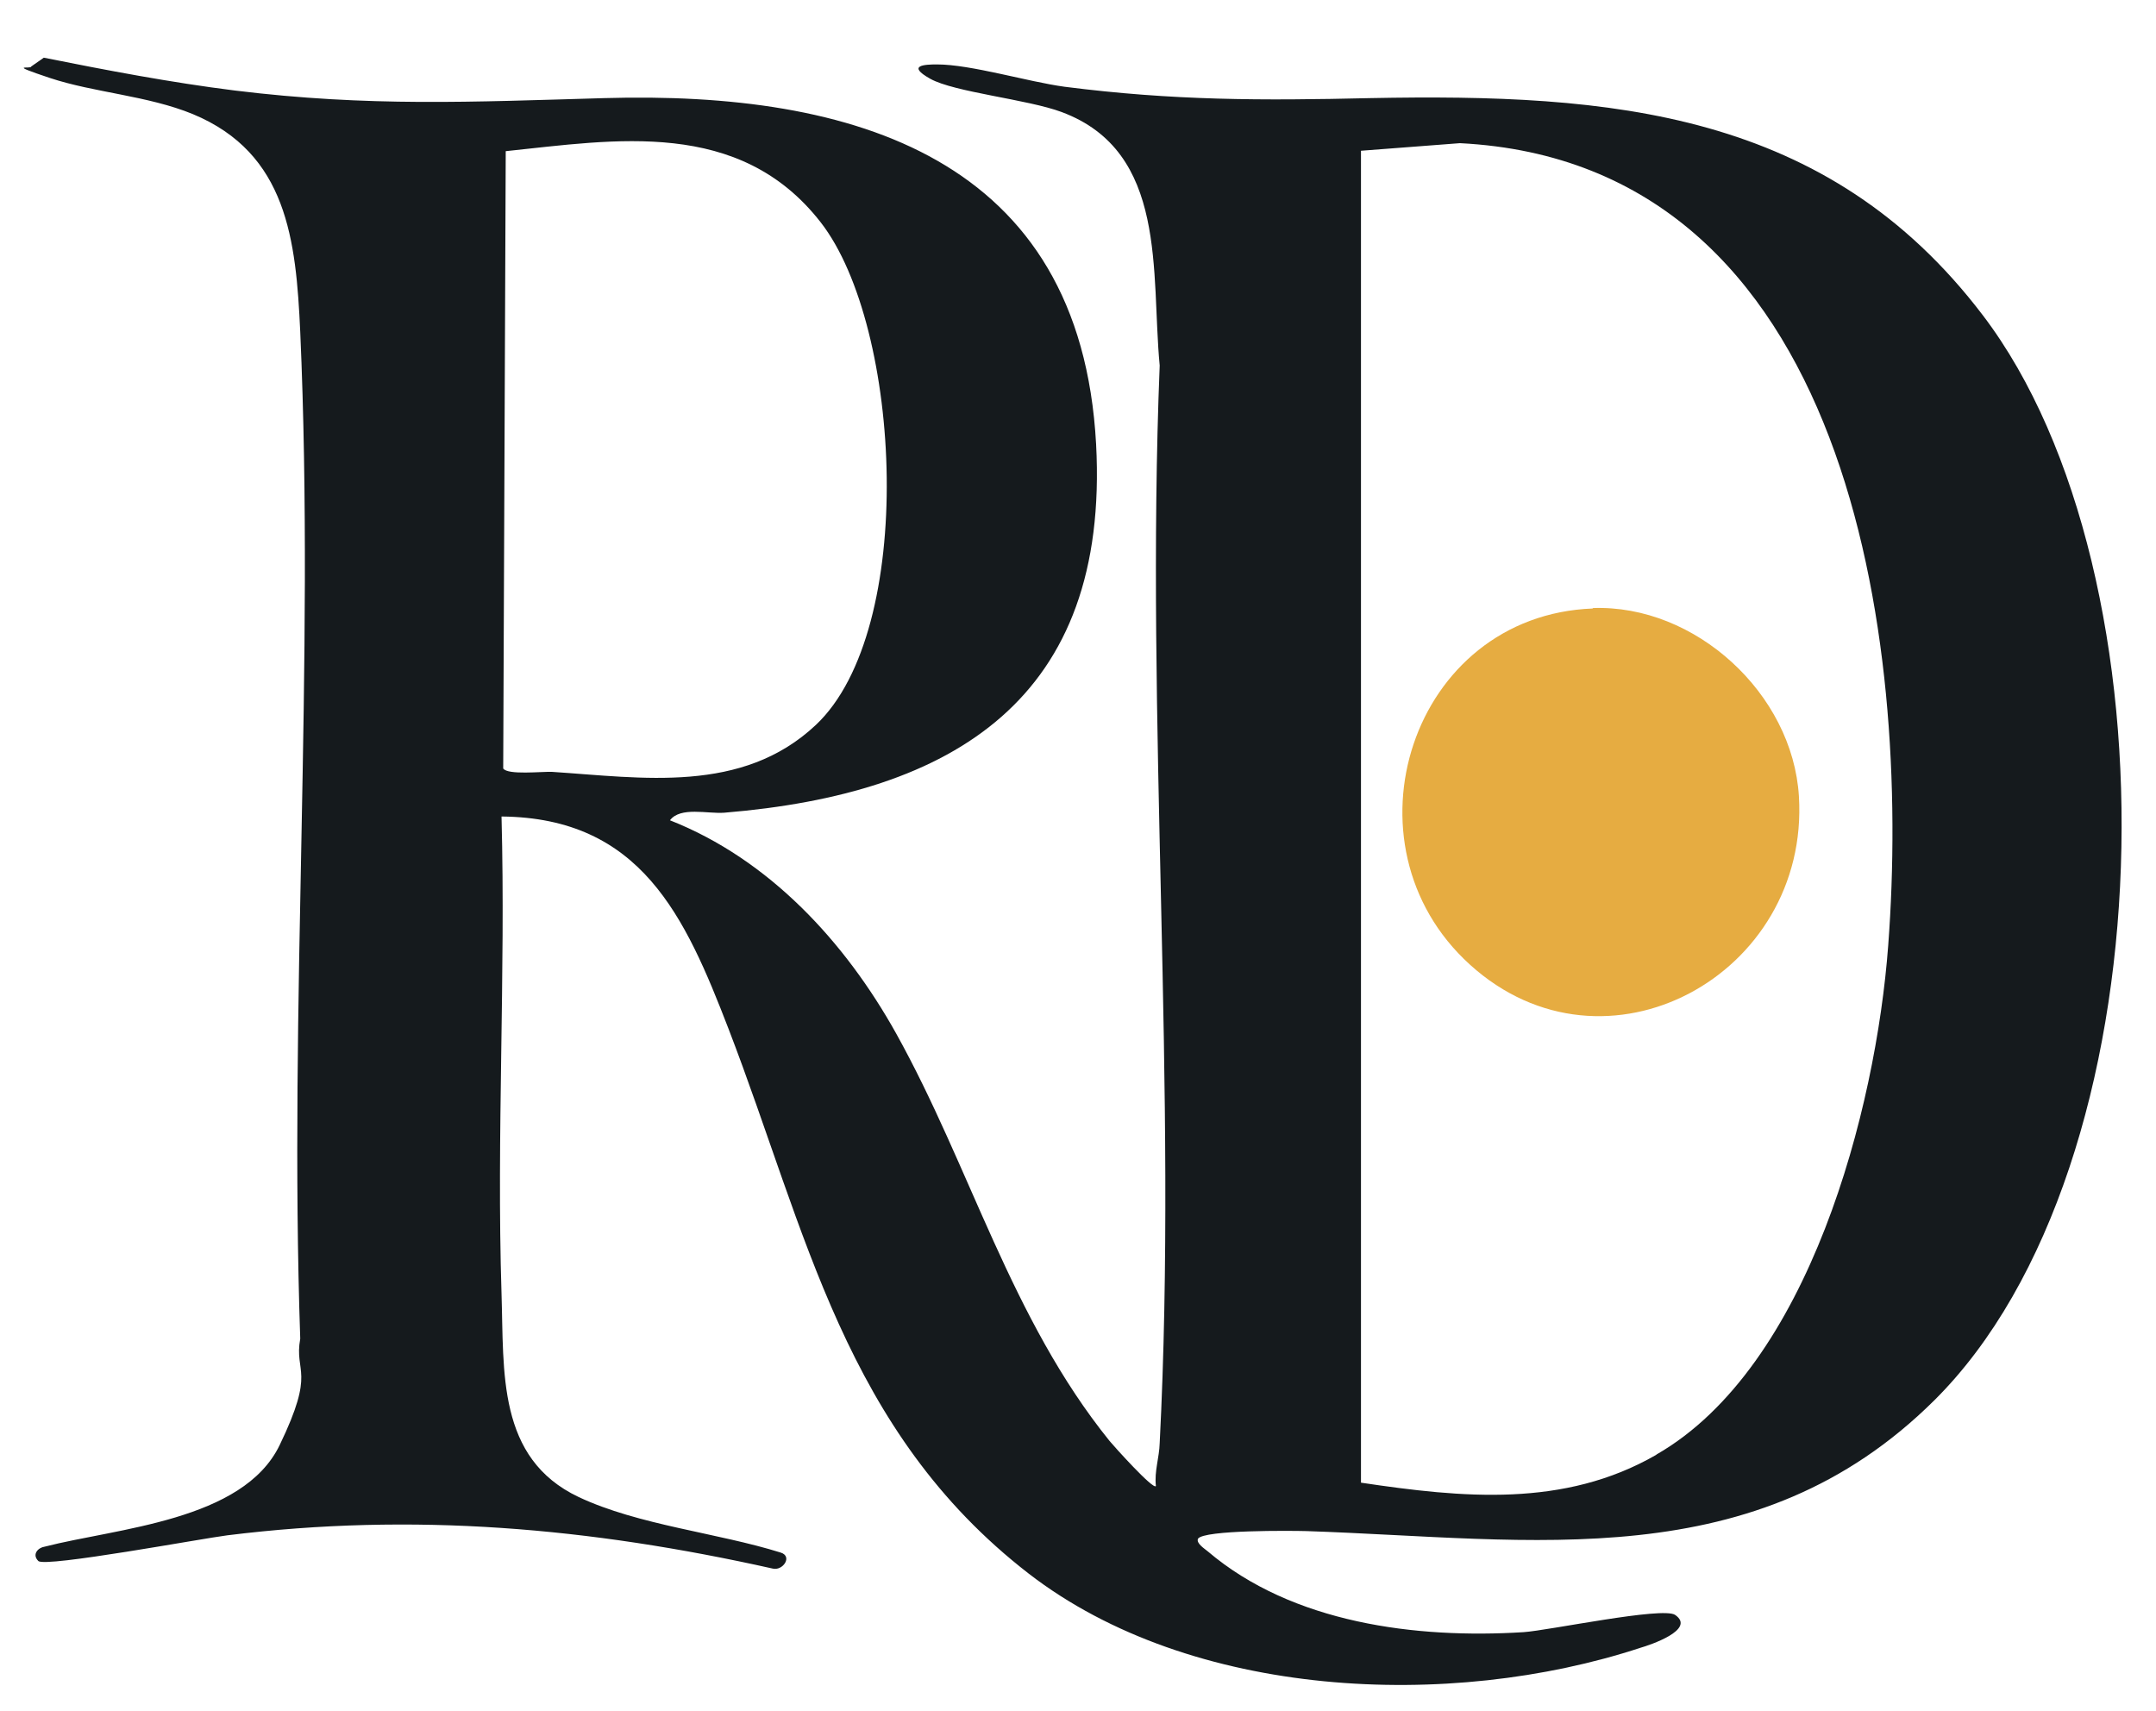
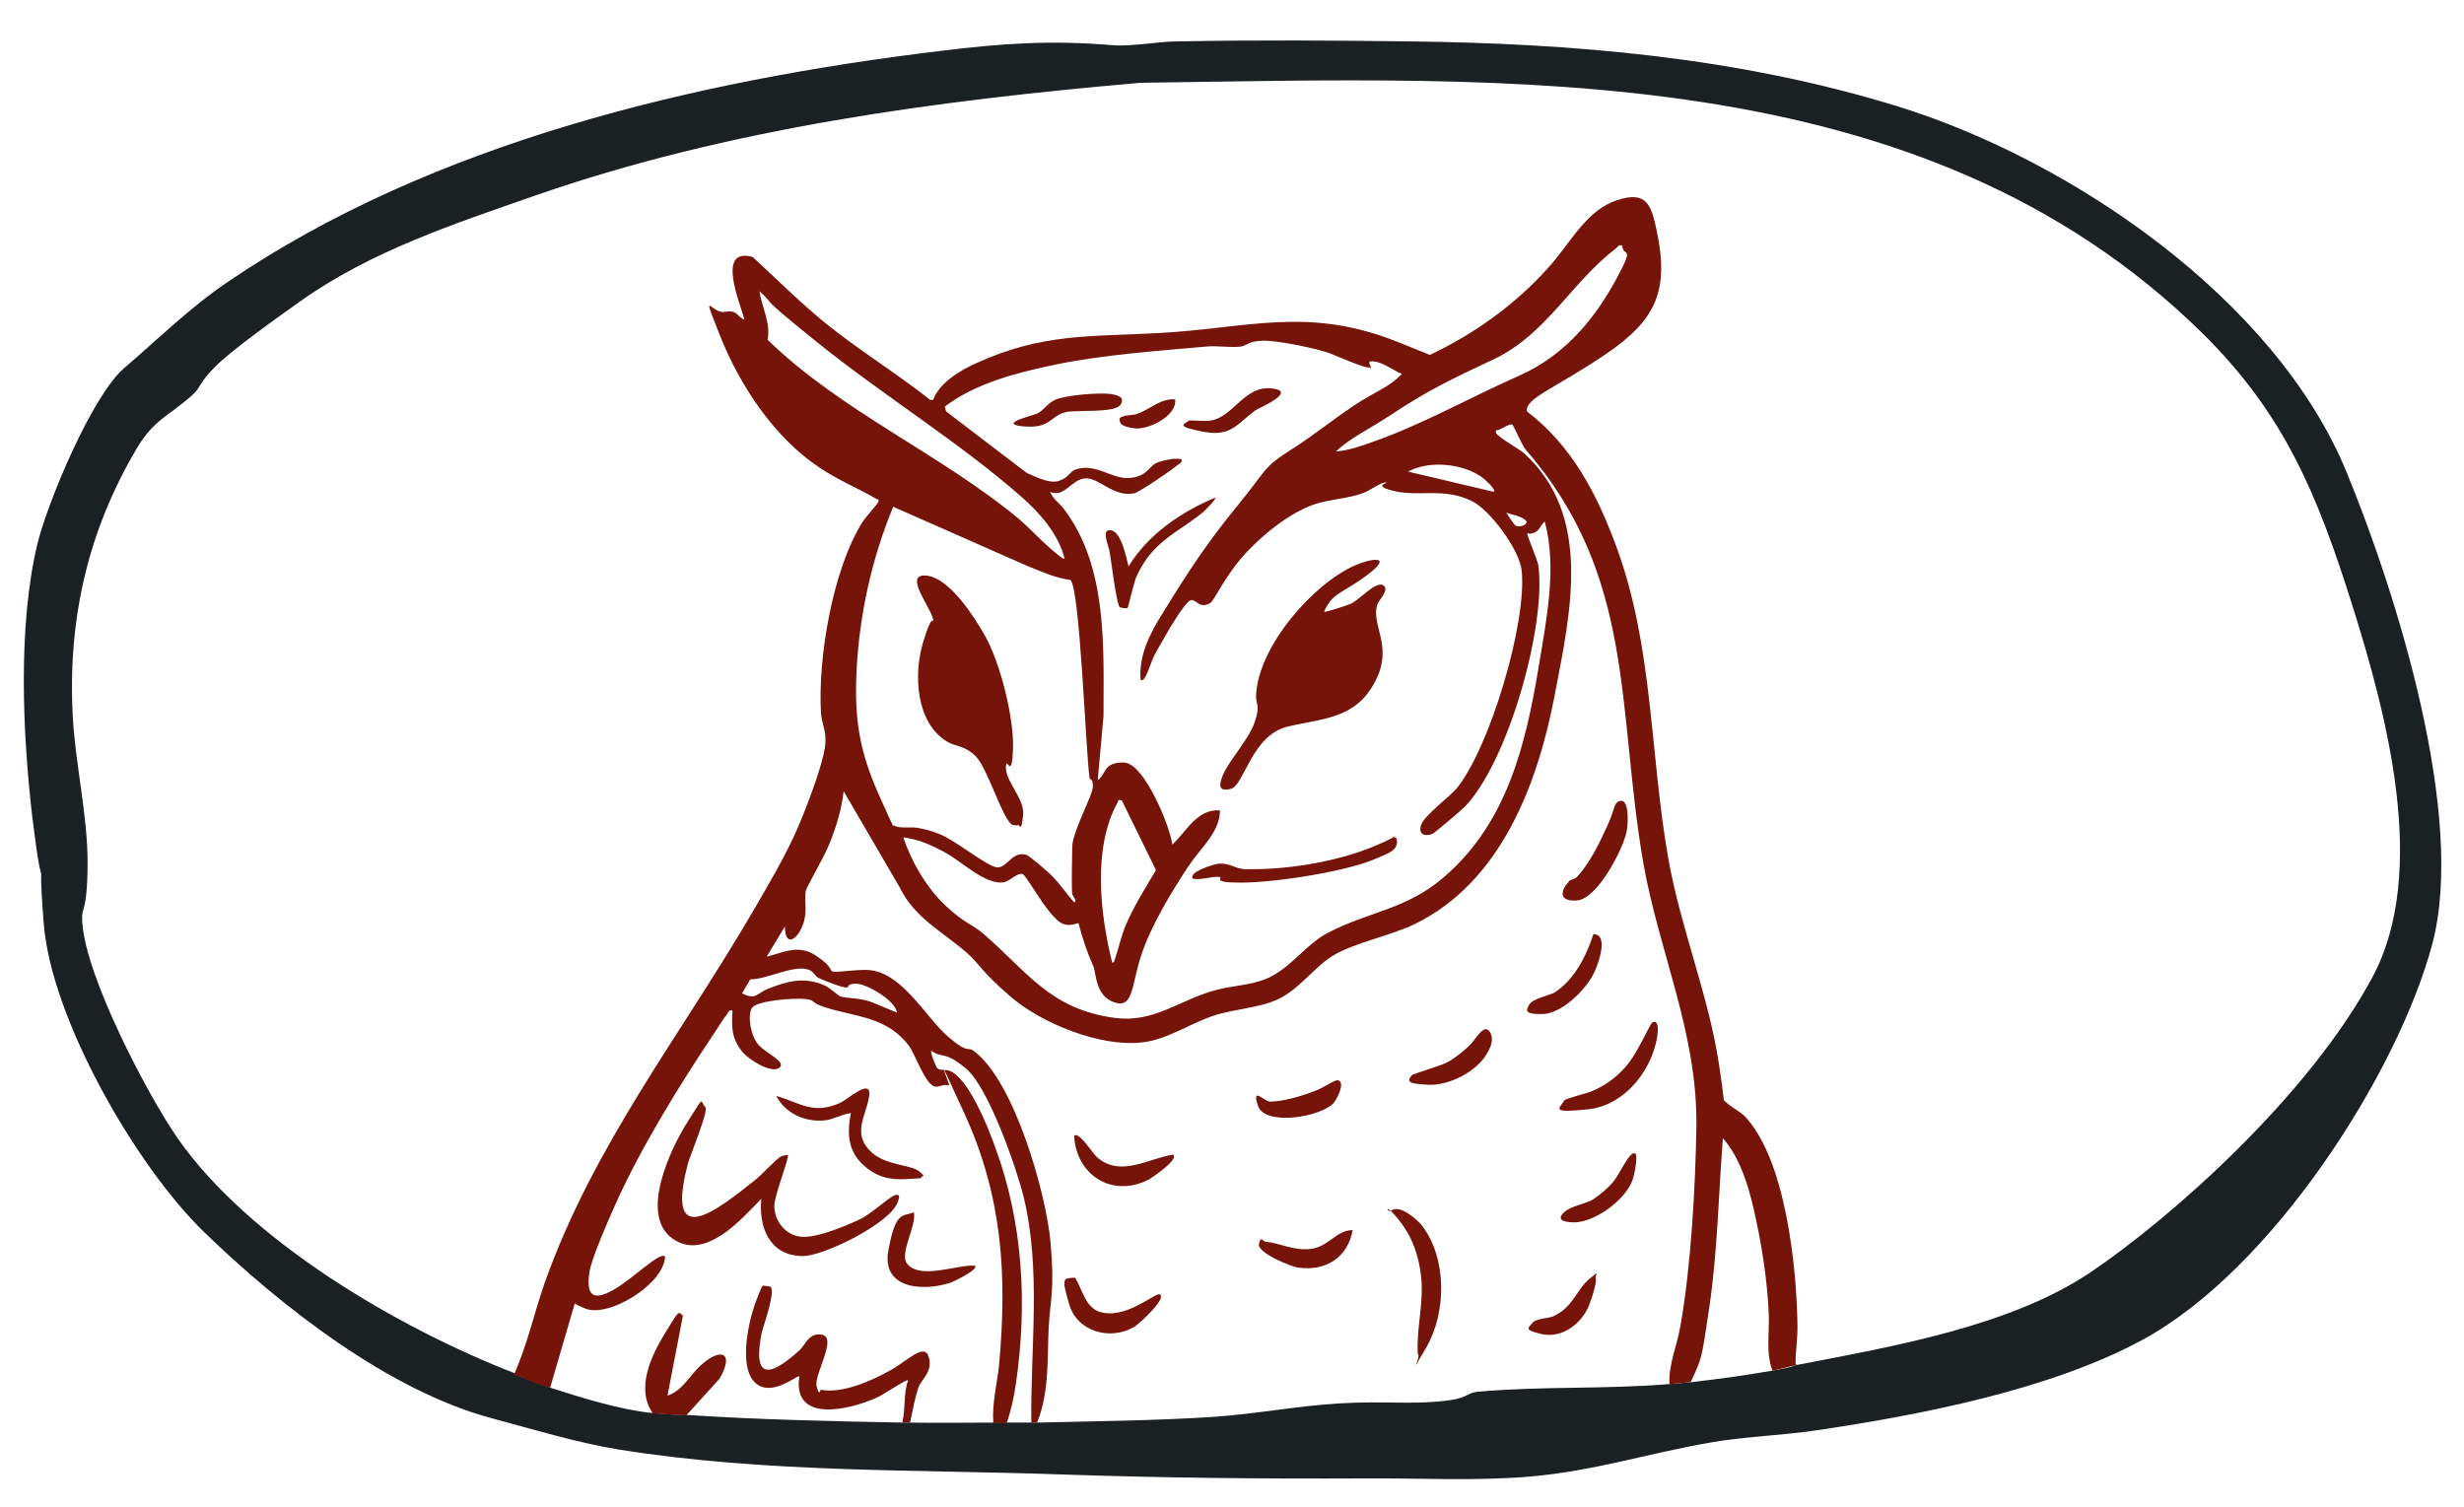
- <svg xmlns="http://www.w3.org/2000/svg" id="Layer_1" version="1.1" viewBox="0 0 512 406.2">
+ <svg xmlns="http://www.w3.org/2000/svg" id="Layer_1" version="1.1" viewBox="0 0 512 313.1">
  <defs>
    <style>
      .st0 {
-         fill: #151a1d;
+         fill: #1b2023;
      }

      .st1 {
-         fill: #e6ac41;
+         fill: #761409;
      }
    </style>
  </defs>
-   <path class="st0" d="M159.1,194.8c23.6,9.3,41.6,28.9,53.7,50.6,17.7,31.8,27.2,67.7,50.7,96.8.9,1.1,10.4,11.7,11,10.7-.4-3.5.8-6.7.9-10.2,4.3-84-3.4-171.6,0-255.9-2.1-22,2-50.8-23.3-60.2-8-3-25.5-4.7-31.2-7.9s-1.3-3.4,1.6-3.4c8.1,0,21.5,4.1,30.3,5.3,25.8,3.3,46.9,3.3,72.6,2.7,57.1-1.1,108.5,2.9,145.5,51.6,46.7,61.4,44.5,201.9-11.5,257.6-42.5,42.2-95.3,32.9-149.1,31.1-3.7-.1-24.3-.3-25.8,1.8-.5,1.1,1.6,2.4,2.3,3,20.1,17.1,49.5,20.8,75,19.2,6-.4,33-6.1,36-4.1,5.1,3.5-6.1,7.2-8.2,7.8-45.3,14.9-106.7,12.2-145.3-17.6-43.8-33.9-52.7-81.1-71.3-129.4-10.3-26.7-20.8-50.1-53.9-50.4,1,37.7-1.2,75.6,0,113.3.6,18.6-1.1,39.1,18.3,48.3,14.2,6.7,33,8.5,48,13.2,2.9.9.5,4.4-1.9,3.8-43.4-9.7-85.3-13.4-129.5-7.9-5.7.7-43.3,7.7-44.9,6.1s0-3.2,1.5-3.4c17.1-4.4,47.1-6.1,55.8-24.1s3.4-17,4.9-25.3c-2.7-79,3.5-160.3,0-239.1-1-21.8-3.1-42.4-25.5-51.7-10.7-4.4-23.5-5.1-34-8.6s-4.4-2-4.4-2.7l3-2.1c15,3,30.2,5.9,45.4,7.8,31.8,3.9,56.2,2.7,87.7,1.8,59-1.7,113.1,14,116.8,82.2,3.2,60.4-33.7,83-88.3,87.5-4,.3-10.4-1.5-12.9,1.8ZM393.4,345.4c36.2-20.8,52.1-81.9,55-120.8,5.5-72.8-9-185.9-101.7-190.6l-23.5,1.8v316.3c24.1,3.6,48.2,6,70.1-6.6ZM119.5,182.5c1.1,1.6,9.1.7,11.6.8,21.4,1.4,45.1,5.3,62.6-11.1,24.1-22.6,20.5-94.6,1.2-119.4s-48.9-19.6-74.8-16.9l-.6,146.6Z" />
-   <path class="st1" d="M378.2,144.4c24.4-.9,47.5,20.3,49,44.7,2.6,42.4-46,69.1-78.1,40-31.5-28.5-14-83,29.2-84.6Z" />
+   <path class="st0" d="M8.8,182.1c-.8-1.1-1.8-10.4-2.1-12.4-2-17.4-3-39.3,1-56.4,2.1-8.8,11.5-31.3,18.2-36.9,7-6,13.7-12.6,21.4-17.8C89.9,29.6,144.7,16.7,195.3,10.6c12.9-1.6,23.1-2.3,36-1.2,3.8.3,9.5-.8,13.5-.8,15.8-.3,32.2-.2,48,0,34.2.4,68.3,3.3,101.2,13.4,36.2,11.1,78.8,40.1,93.6,76.1,10.4,25.3,24.9,71.5,17.8,98.1s-33.1,67.5-60.2,82.2c-19.2,10.4-46.1,15.6-67.7,18.8-7.4,1.1-15.2,1.3-22.4,2.6-12.7,2.2-23.6,5.8-37,7-11.6,1-23.3.3-34.9.4-20.7.1-41.2-.1-61.9-.8-30.9-1.1-62.1-.3-92.7-5.2-8.2-1.3-18.2-4.3-26.4-6.5-21.4-5.7-43.9-23.3-59.7-38.6-14.2-13.7-31.8-44.3-33.4-64.1s.8-8.9.5-9.3-.7-.3-.9-.5ZM107,285.6c2.5,1,4.9,1.9,7.5,2.8,6.2,2,14.6,4.6,21,5.2s4.8.2,7.1.4c14.9,1,29.9,1.3,44.8,1.6.5,0,1.1,0,1.6,0,5.9.1,11.5,0,17.4,0,.9,0,1.9,0,2.8,0,1.7,0,3.4,0,5.2,0s.8,0,1.2,0c12.1-.3,24.7-.4,36.7-1.2,8.8-.6,17.4-2.3,26.2-2.8s14.1.2,20.6-.4,5.2-1.7,7.9-2c13.2-1.2,26.6-.5,39.8-1.6s2.9-.3,4.4-.4c5.7-.6,11.4-1.4,17.1-2.4s3.5-.9,5.2-1.2c19.7-3.8,44.3-8,61-19.3s45.2-36.5,58.5-61.3c11.7-21.9,2.9-54.6-4.2-77.2-7.2-22.8-14-39.7-31.3-56.7-58.5-57.4-144.2-52.9-220.5-51.9-42.5,3.7-85.4,9.4-125.7,23.4-16.9,5.9-34.3,11.6-48.9,22-4.5,3.2-14.4,10.2-17.9,13.8s-2.6,4.1-5,6.1c-4.6,4-7.6,4.8-11.1,10.7-10.1,17.1-14.3,35.3-13.3,55.3.5,10.2,3.2,21.1,3.1,31.4s-1.4,8.2-1.1,11.8c.7,11.1,13.3,35.4,19.8,44.8,14.9,21.4,46.1,39.6,70.2,48.9Z" />
+   <path class="st1" d="M373.5,283.6c-1.6.3-3.4.9-5.2,1.2-1.5-3.9-.5-8.4-.8-12.5-.3-6-1.3-12.9-2.6-18.8-1.2-5.8-3-12.6-6.9-17-.9,11.7-1.1,23.4-2.8,35s-1.6,10.7-3.9,15.7c-1.4.1-2.9.3-4.4.4-.2-4.2,1.6-8,2.3-12.2,2.2-12.5,3.1-28.8,3.3-41.5.2-19.3-7.7-35.9-11-54.4-5.6-32.1-1.5-59.7-24.5-86.1-.7-.8-2.5-5.1-2.8-5.2-.6-.1-1.9.7-2.5,1s-1.1,0-.8.8,4.8,3.3,5.8,4.2c14.3,13,9.6,33.2,6.4,50-3.5,18.5-11.1,39-29.1,47.8-5.2,2.5-12.3,3.8-16.9,6.5-3.7,2.2-6.6,6.4-10.7,8.7s-9.6,2.3-14.4,3.9c-4.7,1.6-9.7,5-14.7,5.5-8.6,1-20.8-3.9-27.3-9.5s-6.1-6.5-9.3-9.3c-5-4.3-10.7-7.1-13.8-13.5l-11.6-19.9c-.4,3.7-1.5,7.3-2.9,10.8s-4.8,8.9-5,10.1c-.3,2.4.5,4.3-.7,7.2s-3.6,4.3-3.6,0l-3.8,6.3c3.8-1,6.7-2.6,10.3-.2s2.7,3.1,3.5,3.3,5.9-.6,7.8-.3c6.8.8,11.7,10.1,16.2,13.9s3.7,1.7,5.4,3c8.3,6.3,14.9,29.5,15.8,39.7s-.1,11.8-.4,17.8.2,13.2-2.4,19.6c-.4,0-.8,0-1.2,0-.2-15.5,2.1-31.7-1.6-46.9-1.5-6.1-7.3-22.7-11.9-26.6s-5.1-2.1-7.3-3.8c-.2.6,1,3.3,1.2,3.6.5.6,1.8.3,2.6.6,3.9,1.4,8.1,11.9,9.5,15.9,5.8,15.7,6.7,32.6,4.3,49.1-.4,2.8-1,5.5-1.9,8.2-.9,0-1.9,0-2.8,0-.3-4.1.8-8.1,1.2-12.1,1.7-18.5.7-34.9-7.1-52s-2.8-5.7-3.3-6c-.8-.5-2.1.3-2.8.2-2.1-.2-4.1-6.6-5.6-8.6-4.1-5.3-9.5-5.8-15.3-7.3s-3.6-2-6-2.3-10.4.3-11.3,1.9-.2,5.8,1.4,7.6,6,3.6,4.3,4.8-6.3-1.7-7.7-3.4c-2.2-2.8-2.2-5-2-8.5-.7-.2-.8.2-1.1.7-.9,1.1-2,3-2.9,4.3-7.1,10.6-15.1,23.6-20.3,35.2-1.4,3.1-4.9,11.1-5.4,14-.8,5.1.8,6.2,5,3.8s9.6-8,10.7-6.9c-.2,5.7-11.7,12.8-16.6,10.8s-1.1-1.4-2.1-1.3l-5.2,17.8c-2.6-.8-5-1.8-7.5-2.8,2.8-6.2,4.2-12.8,6.4-19.1,10.2-28.6,27.9-50.9,43-76.7,3.2-5.5,7.2-12.2,9.7-18.1s5-13,5.5-16.3-.6-4.8-.8-7.1c-.7-11.5,2.4-29.9,8.6-39.8.6-1,3.2-3.8,3.3-4.2.3-.7-.3-.5-.5-.7-3.8-2.2-8-3.9-11.8-6.5-9.3-6.2-16.5-17-20.6-27.4s-1.8-4.4,1-4.9,2.5,1.1,4.1,1.6c-1-3.6-5.9-15.1,1.7-13,4.9,4.5,9.6,9.2,14.7,13.4,7.1,5.8,15,10.6,22.2,16.3h.6c1.3-3.6,5.7-6.2,9.1-7.7,13.7-6.2,23.5-5.4,37.9-6.2,18.4-1,30.8-5.6,49.4,1.8s4.3,2.2,6.5,2.9c9.8-4.6,18.8-11.1,25.9-19.4,3.9-4.6,7.2-10.9,13.3-12.9s7.1.9,8.2,6.1c2.7,12.6,0,18.7-10.4,25.8s-17.1,9.3-16.5,12c9.3,7.1,14.5,17.1,18.5,27.9,7.8,21,7,43.4,10.9,65.2,2.6,14.5,8.3,28.1,10.5,42.6s.1,5.2.5,6.6,3.7,3,4.7,4c8.7,8.9,11,31.9,11.1,44,0,2.6-.4,5.1-.4,7.7ZM337,51c-.7-.2-.8.3-1.2.6-9.2,7-14.4,17.7-25.1,22.9-9.3,4.4-13.7,6.4-22.3,12.1-3.6,2.4-7.7,4.3-10.8,7.2,2.7-.2,5.2-1.1,7.7-2,10.5-3.7,20.1-9.2,30.3-13.7s16.3-12.8,20.3-20.2,1.3-4.2,1.2-6.9ZM221.2,116c-1.3-5.1-5.2-9.5-9.1-12.9-12.9-11.3-28.8-21.1-42.2-31.9s-8.1-7.1-12.1-10.7c.5,3.3,2.4,6.7,1.7,10.1,15.3,14.9,36.1,23.8,52.3,37.3,2.2,1.9,4.4,4.3,6.5,6.1s2.7,2.3,3,2ZM284.7,76.3c-.6.6-7.8-2.8-9.3-3.2-3-.9-10.1-2.4-13.1-2.3s-3.1,1-4.4,1.2c-2.2.3-4.8-.2-7.1,0-10.1.9-21.4,1.7-31.2,3.7-8.1,1.7-16.7,3.8-23.3,8.8l.3,1,16.8,12.8c1.9.8,4.7,2.3,6.7,1.6s2.2-1.9,3.3-2.3c4.2-1.6,7.8,2.2,11.6,1.7s3.7-2.7,5.8-3.3,3.1-.8,4.7-.6c.2.9-.5.9-.9,1.3-1,.9-7.9,5.6-8.9,5.8-4.3.9-7.3-3.3-10.2-3.1s-4.3,4.1-7.3,2.8c.6,1.5,2,2.4,2.9,3.6,9.1,12,8.2,28.7,8.2,43l-1.2,13.3c.9-.5,1.4-2.1,2.2-2.8s2.3-1,3.6-.8c4,.6,9.2,13.1,9.7,17,3-2.8,5.2-7.5,9.9-7.1,0,4.5-4.1,7.9-6.5,11.5-3.6,5.5-7.7,12.2-9.8,18.4s-1.6,11.3-5.6,10-3.8-6-4.4-7.5c-1.3-2.9-2.3-5.9-3.1-9-3,1-4,0-5.9-2.2s-5-7.6-5.6-7.9c-1-.6-2.6,1.3-3.9,1.6-3.7.8-8.9-4.3-12.2-6.1s-5.7-2.8-8.8-3.2c1.7,5.1,4.9,10.6,8.9,14.3s5.4,3.7,7.7,5.7c9,7.7,13.8,15.7,27.3,17.5,8,1.1,13.2-3.5,20.4-5.6,3.6-1.1,7.9-1.1,11.3-2.6,4.9-2.1,8-7.1,12.7-9.5,8.4-4.4,16.3-4.8,24.1-11.6,13-11.2,16.9-27.3,19.6-43.5,1.6-9.8,3.9-20.6,1.3-30.3-.8.5-1,1.7-2,2.2s-1.5.2-1.6.2c-.3.3,2.2,5.5,2.3,7,1.5,12.7-6.4,40.7-15.4,49.9-.7.7-6.2,5.4-6.7,5.6-1.7.6-2.9,0-2.3-1.9s6.2-6.1,7.4-7.6c6.9-8.5,14.6-34.4,13.5-45.2-.4-4.3-6.6-12.7-10.4-14.5-5.7-2.8-10.8-.9-15.8-2s-1.7-1.7-1.9-1.8c-.7-.4-3.6,1.7-4.7,2.1-3.1,1.2-7,1.3-10.3,2.4-5.3,1.8-11.4,6.8-15.1,11.1s-5.7,8.9-6.5,9.4c-2.5,1.5-3.1-1.4-4.4-.4s-4.3,6-5,7.3-1.6,2.7-2.3,4.1-1.9,5.9-2.8,4.9c-.4-5,2-9.7,4.6-13.8,5.3-8.6,9.2-14.6,15.6-22.4s5-7.7,11.3-11.7c4.7-3,8.3-6,12.8-9s7.2-3.7,10-6.6c-1.7-.7-3.9-2.4-5.8-2.6s-.4.9-.6,1.6ZM310.4,102.1c.5-.4-2-2.6-2.4-2.9-4-2.9-11.1-3.6-15.4-1.2l17.8,4.2ZM222.8,185.9c-.2-3.1,0-6.7,0-9.9s4.4-10.9,4.3-12.7-.6-1.1-.7-1.7c-.8-5.4-2-39.7-4-41.1-3.1-.4-5.9-1.7-8.7-2.8l-28.1-12.4c-4.4,10.6-7,22.3-7.6,33.8-.5,10.1.5,16.8,4.6,26s2.8,6,3.2,6.4c.8.7,3.3.3,4.7.5s3.2.7,4.7,1.3c3.3,1.3,9.6,6.5,11.8,6.9s3.2-3.4,6.2-2.6c.7.2,4.5,3.5,5.3,4.3,1.7,1.7,3.1,3.8,4.7,5.6.7-.3-.2-1.1-.2-1.4ZM314.9,109.2c.7.4,2.5,0,2.3-.9-1.1-1.2-2.8-1.2-4.2-1.8.2.4,1.7,2.6,1.9,2.7ZM233.1,166.3c-.9-.2-.6,0-.9.5-5.2,9.4-3.6,23.2-1.1,33.2.5.1.4-.4.6-.8.8-2.3,1.2-4.5,2.2-6.9,1.7-4,4.1-7.8,6.3-11.5l-7.1-14.5ZM169.8,203c-.5-.3-.8-1.3-2.1-1.6-3.1-.8-8.4,2.1-11.8,2.1l-1.7,2.9c2.9,1.5,3,0,5.3-.9,4-1.6,7.5-2.6,11.7-.8,1.3.5,2.7,2.1,3.6,2.4,1.4.3,3.1.3,4.9.7s4.5,1.8,6.7,2.6c-.4-2.6-6.4-6-8.5-6s-1.3.7-2,.8-4.9-1.5-6-2.1Z" />
+   <path class="st1" d="M187.5,295.5c.7-2.9.2-5.9,1.2-8.7-.3-.3-5.6,3.3-6.5,3.6-5.5,2.5-17.6,5.5-16.1-4.4-.4-.4-5.9,4.6-9.3,1.2s-1.2-13.1.4-17.1.9-2.8,2.7-2.8c1.6.3-1.3,8.3-1.6,9.5-2,10,1.6,9.4,7.8,3.8,1.4-1.3,1.9-3.6,4.5-3.3,3.7.4-1.6,8.4-.9,10.8s.5.6,1,.7c4.4.8,10.4-1.9,14.2-4s7.2-5.9,8.1-2.8-1.6,4.6-2.2,6.4-1.2,4.8-1.7,7.2c-.5,0-1.1,0-1.6,0Z" />
+   <path class="st1" d="M135.6,293.6c-3.5-5.1-.3-11.9,2.6-16.6s2.7-4.6,3.7-3.6l-3.2,16.6c3.1-1,4.7-4.3,6.9-6.3,4.2-3.8,7.1-2.7,3.9,2.8l-6.9,7.6c-2.3-.2-4.8-.2-7.1-.4Z" />
+   <path class="st1" d="M294.6,281.3c-.3-5.4,1.3-10.6.7-16s-2.4-9.2-5.1-12.4-2-.7-1-1.4c1.7-1.2,5.2,1.8,6.3,3.2,5.2,6.8,5.1,18.1.8,25.4s-.6,1.4-1.8,1.2Z" />
+   <path class="st1" d="M326,183.1c.4-.4,1.1-.3,1.7-.9,2.6-2.8,4.6-6.9,6.2-10.4s1.5-4.8,2.3-5.2c2.5-1.4,2.1,4.8,1.8,6.2-.8,3.8-6.1,14-10.3,14.3s-3.2-2.4-1.7-3.9Z" />
+   <path class="st1" d="M241.1,269c1.1,1.1-4.3,6-5.4,6.7-4.9,2.9-11.8,1.1-13.5-4.6s-1.3-5.5,1.2-5.6c2,3.3,2.2,7.4,7.2,7.4s9.8-4.6,10.5-3.9Z" />
+   <path class="st1" d="M325.1,228.6c.2-.3,4.9-1.5,5.8-1.9,3-1.3,5.6-3.3,7.6-5.9s4.3-7.9,4.8-8.3c1-.7,1.2.7,1.2,1.5-.5,7.6-6.6,15.7-14.5,16.5s-6.1,0-4.9-1.9Z" />
+   <path class="st1" d="M243.8,240c1.1,1-4.5,4.8-5.3,5.2-7.5,3.7-14.9-1.1-15.3-9.2,1-1,4,3.9,4.8,4.5,4.9,4.2,10.6.2,15.8-.6Z" />
+   <path class="st1" d="M281.1,255.5c-1,5.7-5.5,8.7-11.3,7.9-1.6-.2-8.6-3.1-8.2-4.9s.8-.6,1.3-.5c3.2.3,6,2,9.6,1.5s5.2-3.9,8.6-3.9Z" />
+   <path class="st1" d="M331.1,194.1c3.2,0,1.1,6,.2,7.9-1.6,3.5-6.7,8.6-10.7,8.7s-3.5-.8-2.8-2,4.2-1.9,5.1-2.4c4.2-2.6,6.7-7.6,8.2-12.2Z" />
+   <path class="st1" d="M293.4,223.4c.3-.3,5.9-1.9,7.4-2.7s3.3-2.3,4.5-3.4,3-4.7,4.2-3,0,3.8-.7,4.9c-2.2,3.6-7.8,6.4-12,6.2s-4.6-.6-3.4-2Z" />
+   <path class="st1" d="M278.3,224.6c1.1.7-.5,3.7-1.1,4.5-2.7,3.1-14.4,4.9-15.8.7s1.3-.9,2.5-.9c2.8,0,6.7-1.2,9.3-2.2s4.4-2.7,5.1-2.1Z" />
+   <path class="st1" d="M339.8,239.7c.6.5-.2,4.4-.5,5.3-1.4,4.2-7.6,8.8-12,9-1.4,0-4-.2-2.6-1.8s4.9-2.1,6.2-2.9,3.5-2.6,4.6-4.1,3.3-6.2,4.2-5.5Z" />
+   <path class="st1" d="M331.5,265.4c.6.6-1.1,5.5-1.6,6.5-1.8,3.6-5.6,6.2-9.6,5.3s-2.5-1.4-1.9-2.3,3.6-1,4.4-1.4c4.1-1.9,4.7-5.4,7.4-7.7s1.1-.7,1.4-.4Z" />
+   <path class="st1" d="M163.7,240c.4.4-2.8,8.4-2.8,10.5,0,3.3,2.4,6.3,5.8,6.5s9.8-2.6,12.1-3.7,6.2-4.8,7.3-5,.7.7.5,1.3c-1.2,4.4-15.5,11.5-19.9,11.4-6.8-.1-9.1-6-8.5-11.9-4.2,4.3-11.7,13-18.4,8.3-7.1-4.9-.4-18.9,3.2-24.5s2.3-4.1,3.6-2.8c.6.8-3.1,9.8-3.6,11.5-5,18.6,5.9,10,13.9,3.6,1.2-.9,4.6-4.6,5.4-4.9s1.4-.4,1.6-.2Z" />
+   <path class="st1" d="M191.5,244.8c-4.5.3-7.8.8-11.5-2.2s-4.1-6.6-3.2-11.3c-1.9.2-3.5,1.3-5.4,1.5-4.1.4-8.2-1.4-10.1-5.1,5.2,1.6,7.7,3.9,13.2,1.5,1.5-.6,6.7-5.5,6.1-1.4s-3.8,7.9.7,11.8c3,2.6,8,2.4,9.7,3.8s.4.7.4,1.4Z" />
+   <path class="st1" d="M189.9,251.9c.6,2.8-3.1,8.6-1.4,10.7,2.8,3.4,10.4.1,14.1.4.8.8-4.3,3.2-5,3.5-5.7,1.9-14.5,1.4-13-6.7s2.8-7,5.4-7.9Z" />
+   <path class="st1" d="M275.2,127.1c.2.2,5-1.4,5.6-1.7,1.7-.8,5.1-4.7,6.6-3.8s-1,3.2-1.2,4c-1.4,4.3,3.4,8.6-.4,15.9-4.1,8-10.9,7.7-18.3,9.5s-9,12.2-11.7,12.9-2.4-.9-1.9-2.3c1-3.1,5.5-7.7,6.8-11.5s.2-3.5.3-5.7c.5-10,11.6-22.9,20.5-26.9,3.7-1.6,8-2.1,2.7,1.9s-7.4,3.7-9.1,7.8Z" />
+   <path class="st1" d="M290.2,174.3c.6,2.4-2,3.1-3.8,3.9-6.2,2.9-21.6,5.2-28.5,5.2s-3.2-1.1-4.7-1.2-3.5.7-5.3.4c-1.2-1.3,4.2-3,5.1-3.1,2.7-.3,3.6,1.1,5.8,1.1,8.4.2,18.9-1.5,26.6-4.7s2.7-2.2,4.9-1.7Z" />
+   <path class="st1" d="M252.5,103.3c.4.4-2.2,2.8-2.6,3.2-5.5,4.4-10.4,6-13.7,13.2-.6,1.2-1.7,6.4-1.9,6.6s-1.2,0-1.6-.1c-.7-.5-1.8-9.7-2.1-11.4s-1.9-5,.3-4.6,3.2,6,3.6,7.5c4.1-6.7,10.9-11.3,18-14.3Z" />
+   <path class="st1" d="M232.7,84.2c-1,1.6-9.1,1-11.1,1.4-3.5.8-3.2,3.5-8.9,3s2.1-2.3,2.9-2.7c1.2-.6,2.1-2.1,3.6-2.8,2-1,9.5-1.6,11.8-1.2s2.5,1.1,1.8,2.3Z" />
+   <path class="st1" d="M247,87.4c1.5-.1,3.1.2,4.5,0,4.8-.7,7-7.3,12.7-6.7s-2.7,4.1-3.4,4.6c-3.9,2.9-5,5.5-10.8,4.4s-4-1.5-3.1-2.2Z" />
+   <path class="st1" d="M244.2,83.1c.3,3.4-5.7,6.3-8.5,5.9s-2.8-1-3-1.4c-.7-1.5,2.6-1.2,3.6-1.6,2.6-.9,4.9-3.3,7.9-3Z" />
+   <path class="st1" d="M211.7,171.4c-.3.2-.9.1-1.3,0-1.9-.7-5.2-11.8-7.6-14.2s-4.2-2-6-3.1c-6.5-3.9-7-14-5-20.6s2-3.7,2.1-4.6c0-2.1-6.5-9.8-1.4-9.3s10.5,9.6,12,12.2c3.3,5.6,6.2,17.3,6,23.7s-1.2,2.3-1.4,3.3c-.8,3,3.9,7,3.5,10.6s-.7,2.1-.8,2.2Z" />
</svg>
